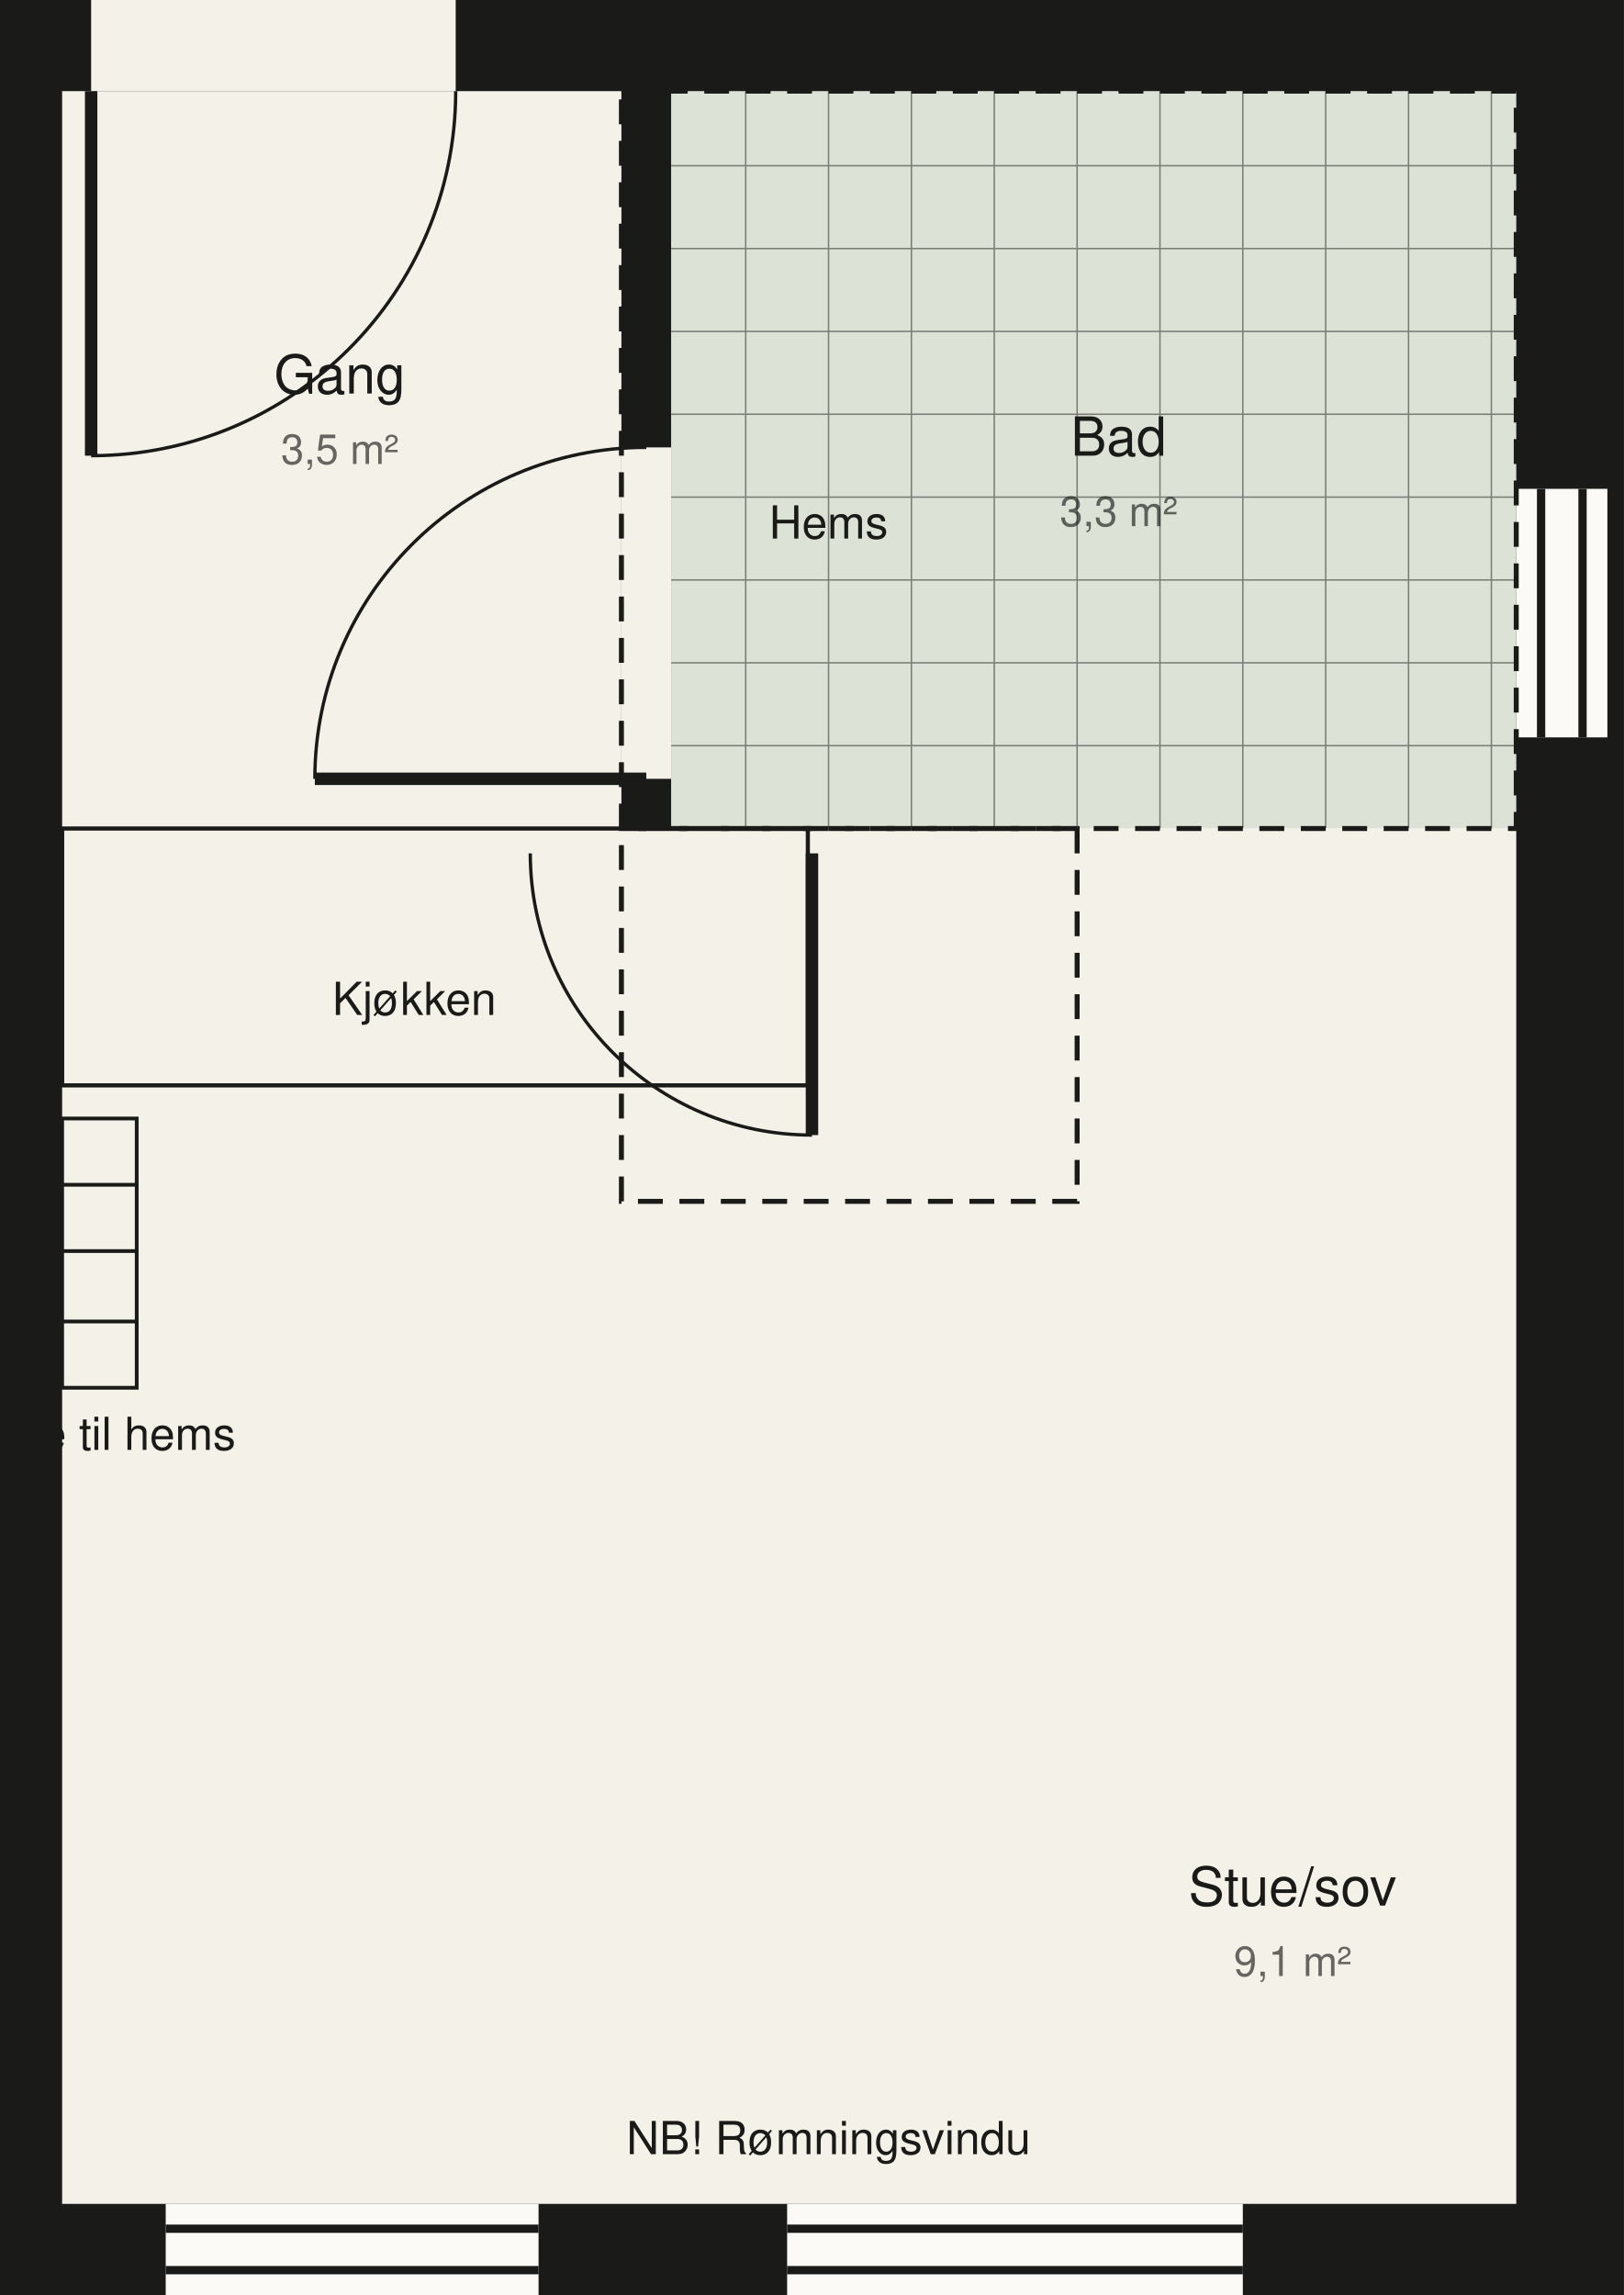
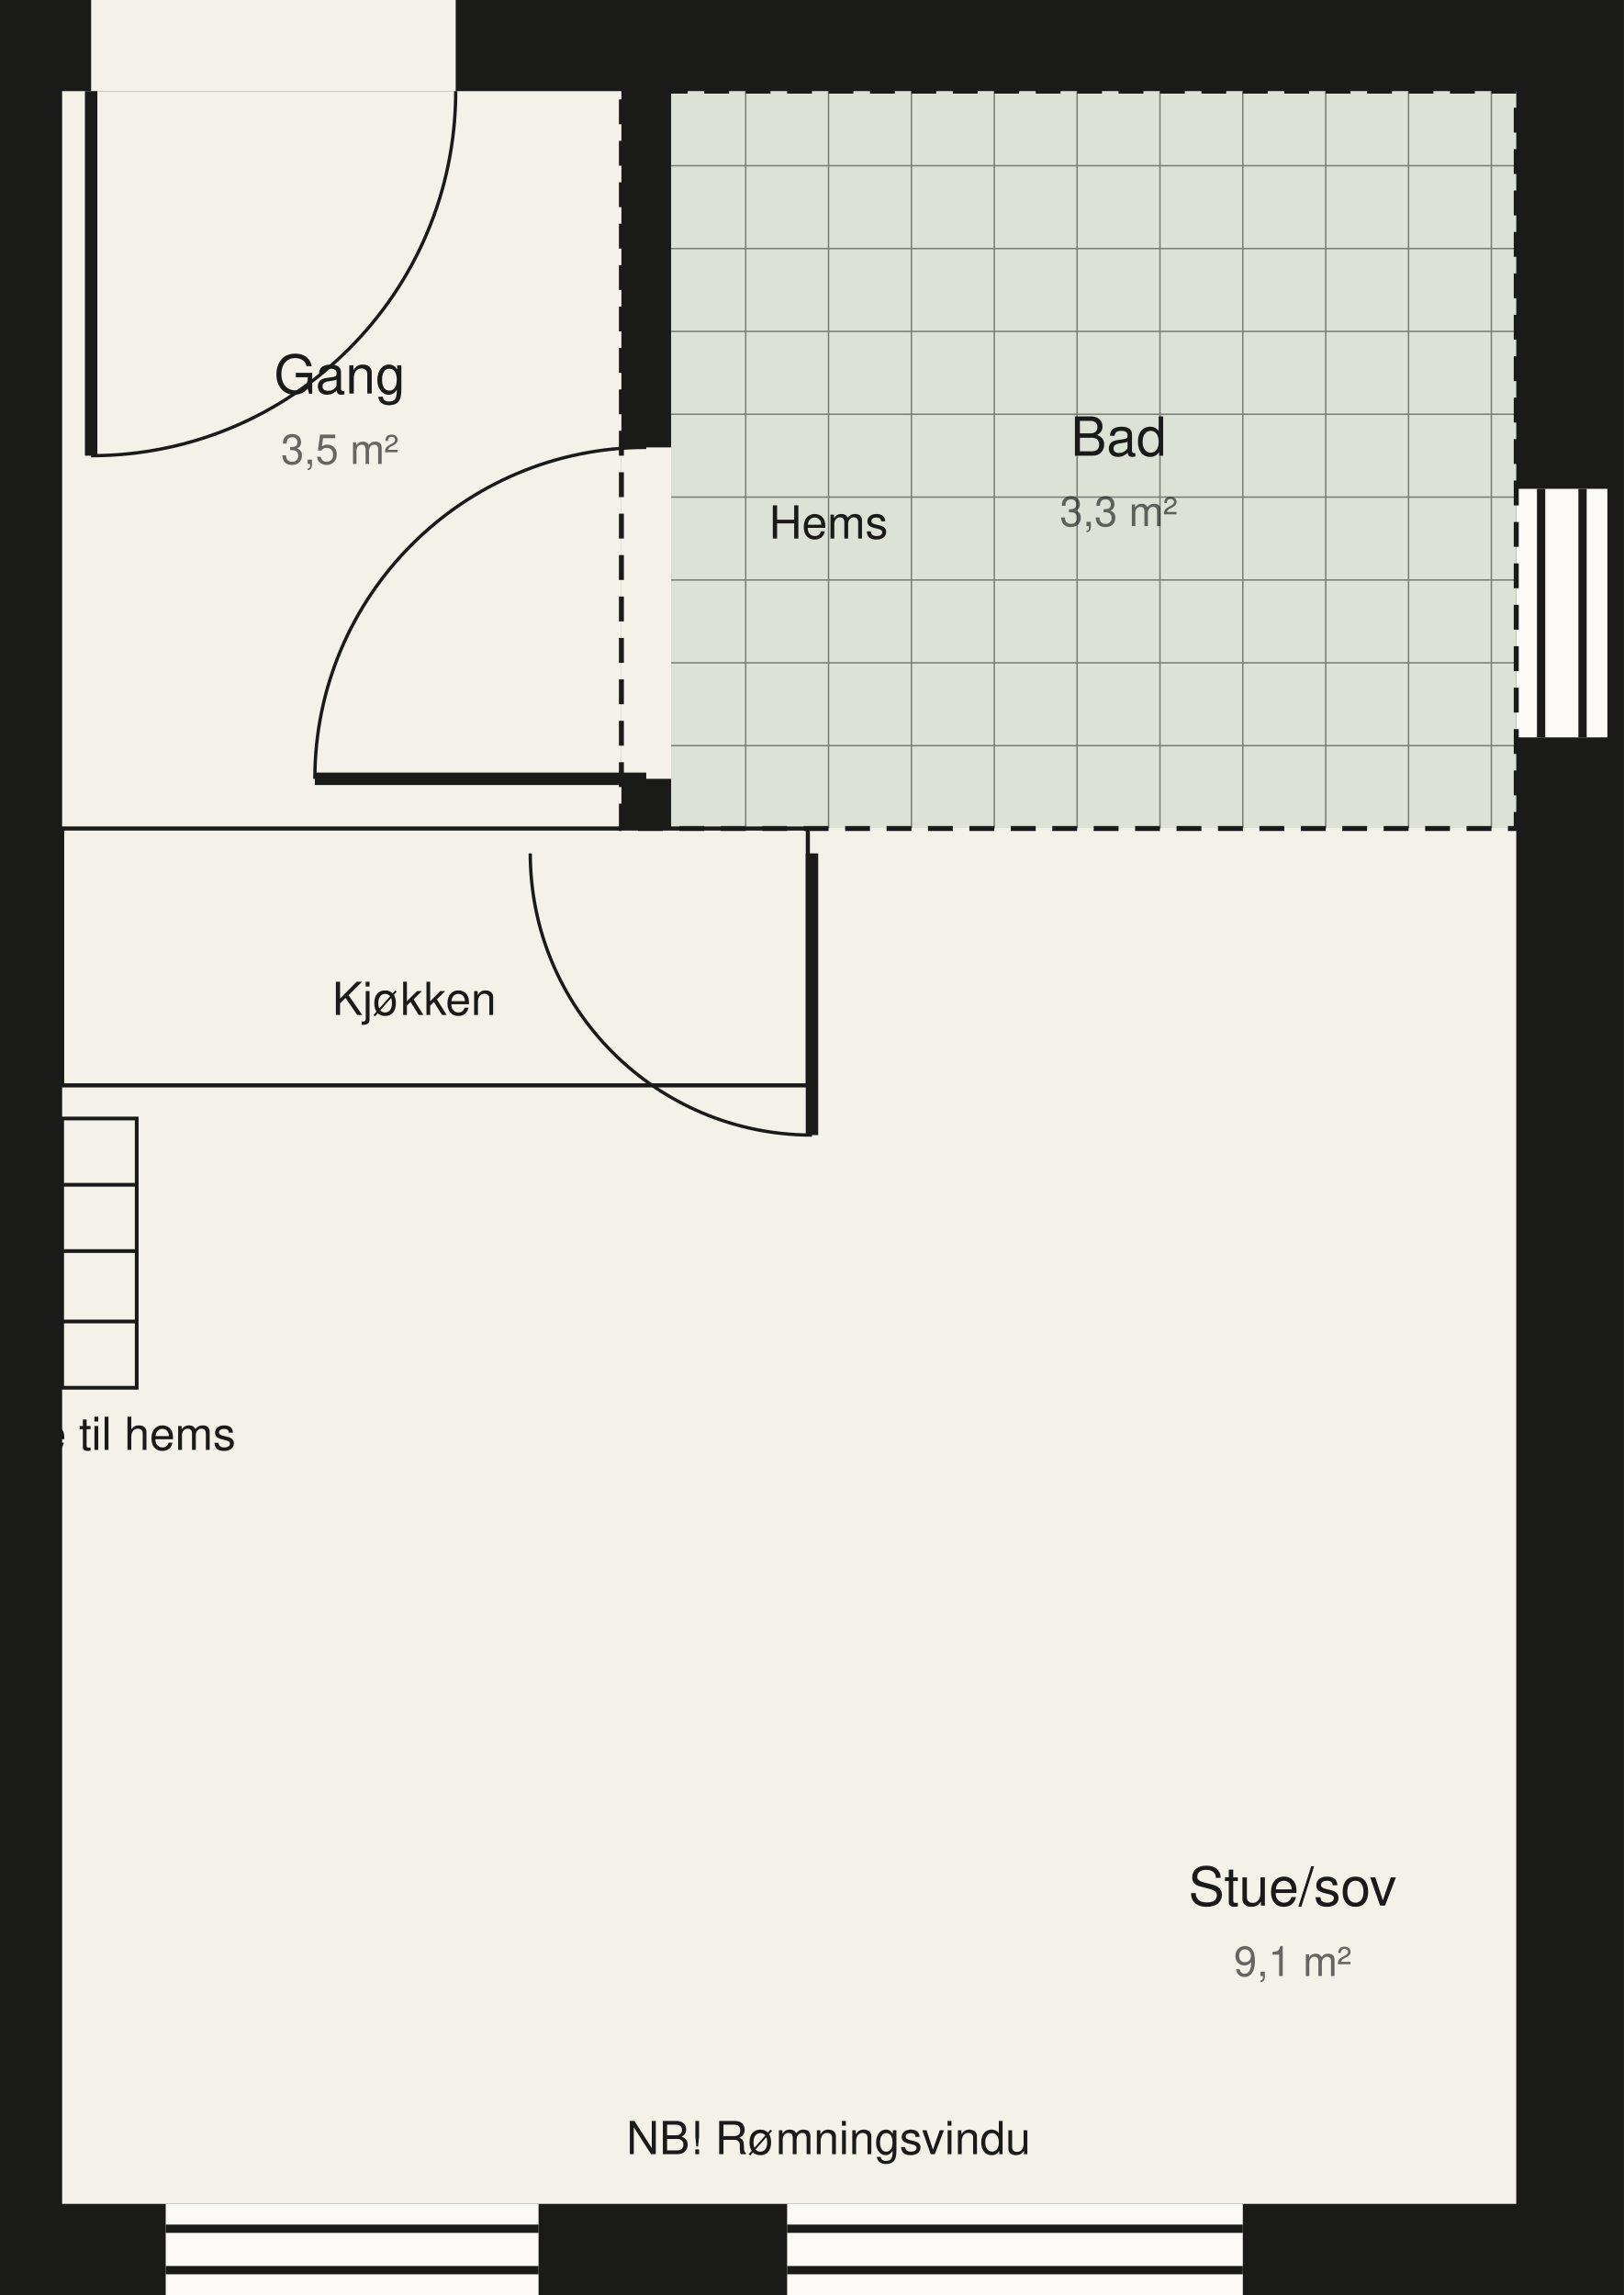
<svg xmlns="http://www.w3.org/2000/svg" viewBox="0 0 392 554">
  <polygon points="15,22 150,22 150,200 15,200" fill="#F4F1E8" />
  <polygon points="162,22 366,22 366,200 162,200" fill="#DCE2D6" />
  <polygon points="15,200 366,200 366,532 15,532" fill="#F4F1E8" />
  <clipPath id="bad1">
    <polygon points="162,22 366,22 366,200 162,200" />
  </clipPath>
  <g clip-path="url(#bad1)" stroke="#1A1A18" stroke-width="0.35" opacity="0.5">
    <line x1="180" y1="22" x2="180" y2="200" />
    <line x1="200" y1="22" x2="200" y2="200" />
    <line x1="220" y1="22" x2="220" y2="200" />
    <line x1="240" y1="22" x2="240" y2="200" />
    <line x1="260" y1="22" x2="260" y2="200" />
    <line x1="280" y1="22" x2="280" y2="200" />
    <line x1="300" y1="22" x2="300" y2="200" />
    <line x1="320" y1="22" x2="320" y2="200" />
    <line x1="340" y1="22" x2="340" y2="200" />
    <line x1="360" y1="22" x2="360" y2="200" />
    <line x1="162" y1="40" x2="366" y2="40" />
    <line x1="162" y1="60" x2="366" y2="60" />
    <line x1="162" y1="80" x2="366" y2="80" />
    <line x1="162" y1="100" x2="366" y2="100" />
    <line x1="162" y1="120" x2="366" y2="120" />
    <line x1="162" y1="140" x2="366" y2="140" />
    <line x1="162" y1="160" x2="366" y2="160" />
    <line x1="162" y1="180" x2="366" y2="180" />
  </g>
  <path d="M 0 0 L 392 0 L 392 554 L 0 554 Z M 15 22 L 150 22 L 150 200 L 15 200 Z M 162 22 L 366 22 L 366 200 L 162 200 Z M 15 200 L 366 200 L 366 532 L 15 532 Z" fill="#1A1A18" fill-rule="evenodd" />
  <rect x="22" y="0" width="88" height="22" fill="#F4F1E8" />
  <line x1="22" y1="22" x2="22" y2="110" stroke="#1A1A18" stroke-width="3" />
  <path d="M 22 110 A 88 88 0 0 0 110 22" fill="none" stroke="#1A1A18" stroke-width="0.8" />
  <rect x="150" y="108" width="12" height="80" fill="#F4F1E8" />
  <line x1="156" y1="188" x2="76" y2="188" stroke="#1A1A18" stroke-width="3" />
  <path d="M 76 188 A 80 80 0 0 1 156 108" fill="none" stroke="#1A1A18" stroke-width="0.8" />
  <rect x="128" y="200" width="68" height="12" fill="#F4F1E8" />
  <line x1="196" y1="206" x2="196" y2="274" stroke="#1A1A18" stroke-width="3" />
  <path d="M 196 274 A 68 68 0 0 1 128 206" fill="none" stroke="#1A1A18" stroke-width="0.8" />
  <rect x="40" y="532" width="90" height="22" fill="#FBFAF6" />
  <line x1="40" y1="538" x2="130" y2="538" stroke="#1A1A18" stroke-width="2" />
  <line x1="40" y1="548" x2="130" y2="548" stroke="#1A1A18" stroke-width="2" />
  <rect x="190" y="532" width="110" height="22" fill="#FBFAF6" />
  <line x1="190" y1="538" x2="300" y2="538" stroke="#1A1A18" stroke-width="2" />
  <line x1="190" y1="548" x2="300" y2="548" stroke="#1A1A18" stroke-width="2" />
  <rect x="366" y="118" width="22" height="60" fill="#FBFAF6" />
  <line x1="372" y1="118" x2="372" y2="178" stroke="#1A1A18" stroke-width="2" />
  <line x1="382" y1="118" x2="382" y2="178" stroke="#1A1A18" stroke-width="2" />
  <use href="#wc" transform="translate(190 26)" />
  <use href="#servant" transform="translate(290 26)" />
  <use href="#skap" transform="translate(15 200)" />
  <use href="#kvask" transform="translate(75 200)" />
  <use href="#komfyr" transform="translate(135 200)" />
  <use href="#sofa" transform="translate(205 300)" />
  <use href="#rundbord90" transform="translate(200 400)" />
  <use href="#lenestol" transform="translate(80 400)" />
  <rect x="15" y="200" width="180" height="62" fill="none" stroke="#1A1A18" stroke-width="1" />
  <rect x="15" y="270" width="18" height="65" fill="none" stroke="#1A1A18" stroke-width="0.9" />
  <line x1="15" y1="286" x2="33" y2="286" stroke="#1A1A18" stroke-width="0.9" />
  <line x1="15" y1="302" x2="33" y2="302" stroke="#1A1A18" stroke-width="0.9" />
  <line x1="15" y1="319" x2="33" y2="319" stroke="#1A1A18" stroke-width="0.9" />
  <text x="24" y="350" font-family="Helvetica" font-size="11" fill="#1A1A18" text-anchor="middle">Stige til hems</text>
  <polygon points="150,22 366,22 366,200 150,200" fill="none" stroke="#1A1A18" stroke-width="1.2" stroke-dasharray="6 4" />
-   <polygon points="150,200 260,200 260,290 150,290" fill="none" stroke="#1A1A18" stroke-width="1.2" stroke-dasharray="6 4" />
  <text x="200" y="130" font-family="Helvetica" font-size="11" fill="#1A1A18" text-anchor="middle">Hems</text>
  <text x="100" y="245" font-family="Helvetica" font-size="11" fill="#1A1A18" text-anchor="middle">Kjøkken</text>
  <text x="200" y="520" font-family="Helvetica" font-size="11" fill="#1A1A18" text-anchor="middle">NB! Rømningsvindu</text>
  <text x="196" y="15" font-family="Helvetica" font-size="11" fill="#1A1A18" text-anchor="middle">H0301</text>
  <g font-family="Helvetica" fill="#1A1A18" text-anchor="middle">
    <text x="82" y="95" font-size="13">Gang</text>
    <text x="82" y="112" font-size="10" opacity="0.65">3,5 m²</text>
  </g>
  <g font-family="Helvetica" fill="#1A1A18" text-anchor="middle">
    <text x="270" y="110" font-size="13">Bad</text>
    <text x="270" y="127" font-size="10" opacity="0.65">3,3 m²</text>
  </g>
  <g font-family="Helvetica" fill="#1A1A18" text-anchor="middle">
    <text x="312" y="460" font-size="13">Stue/sov</text>
    <text x="312" y="477" font-size="10" opacity="0.65">9,1 m²</text>
  </g>
</svg>
